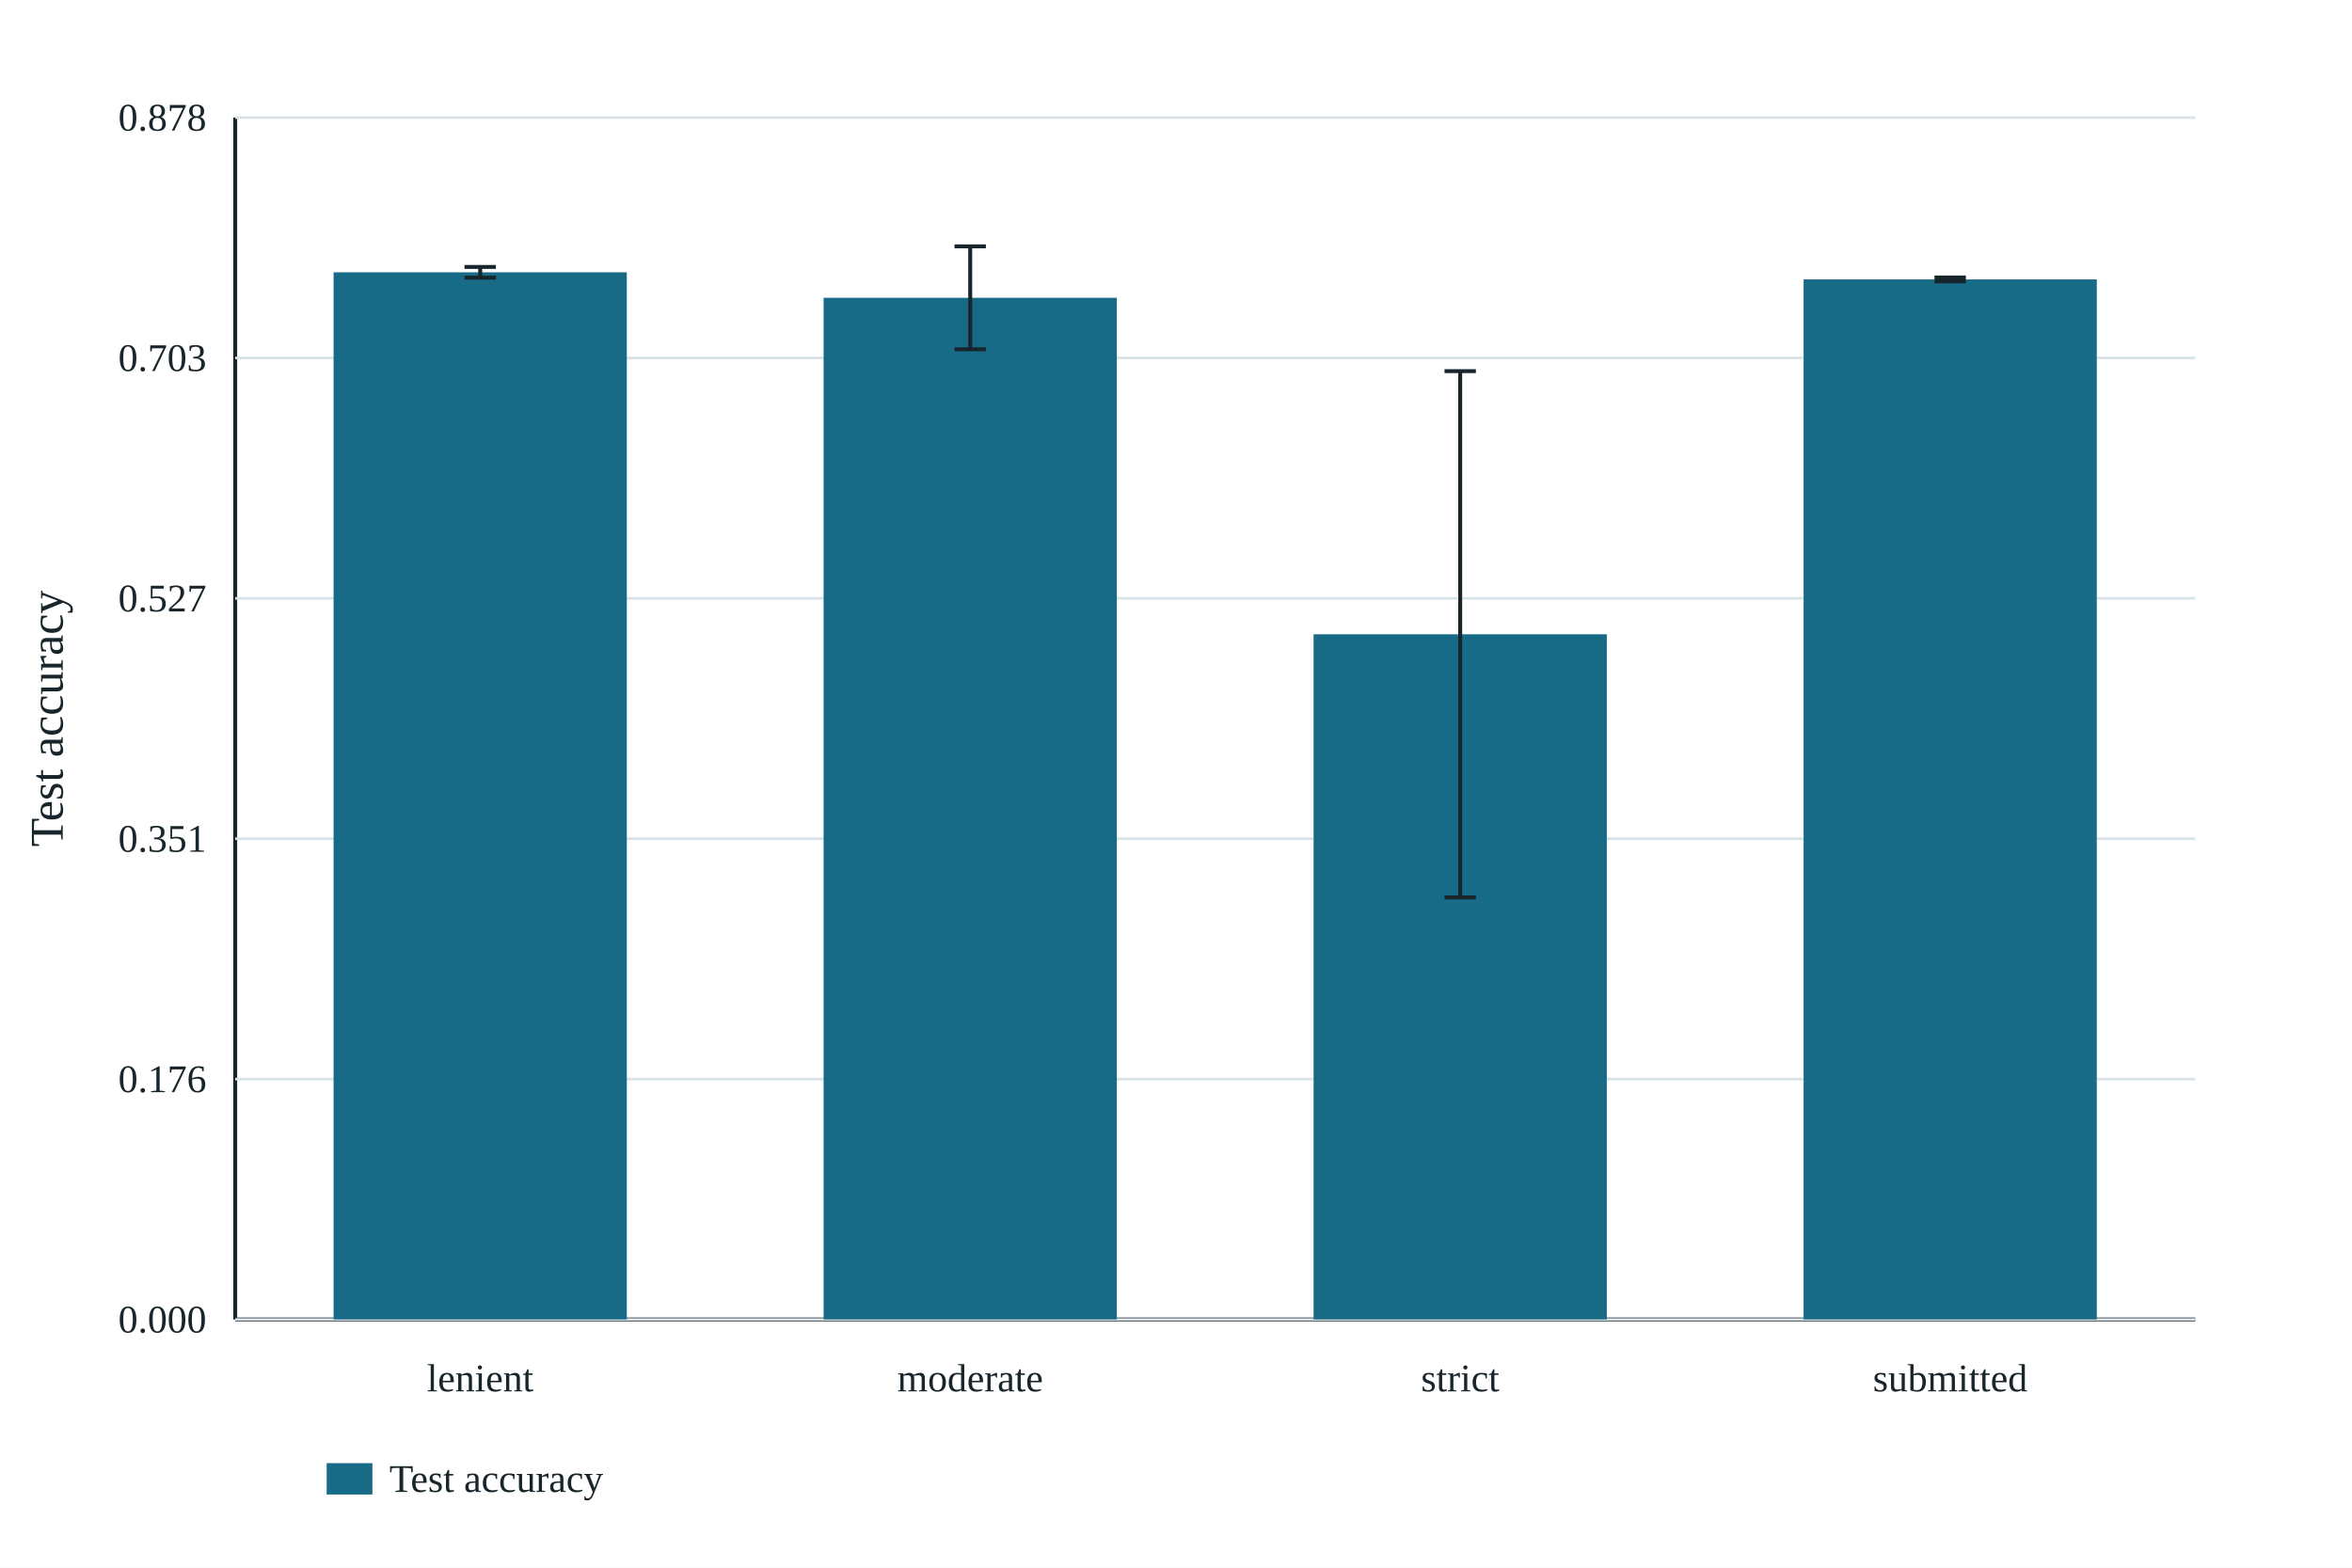
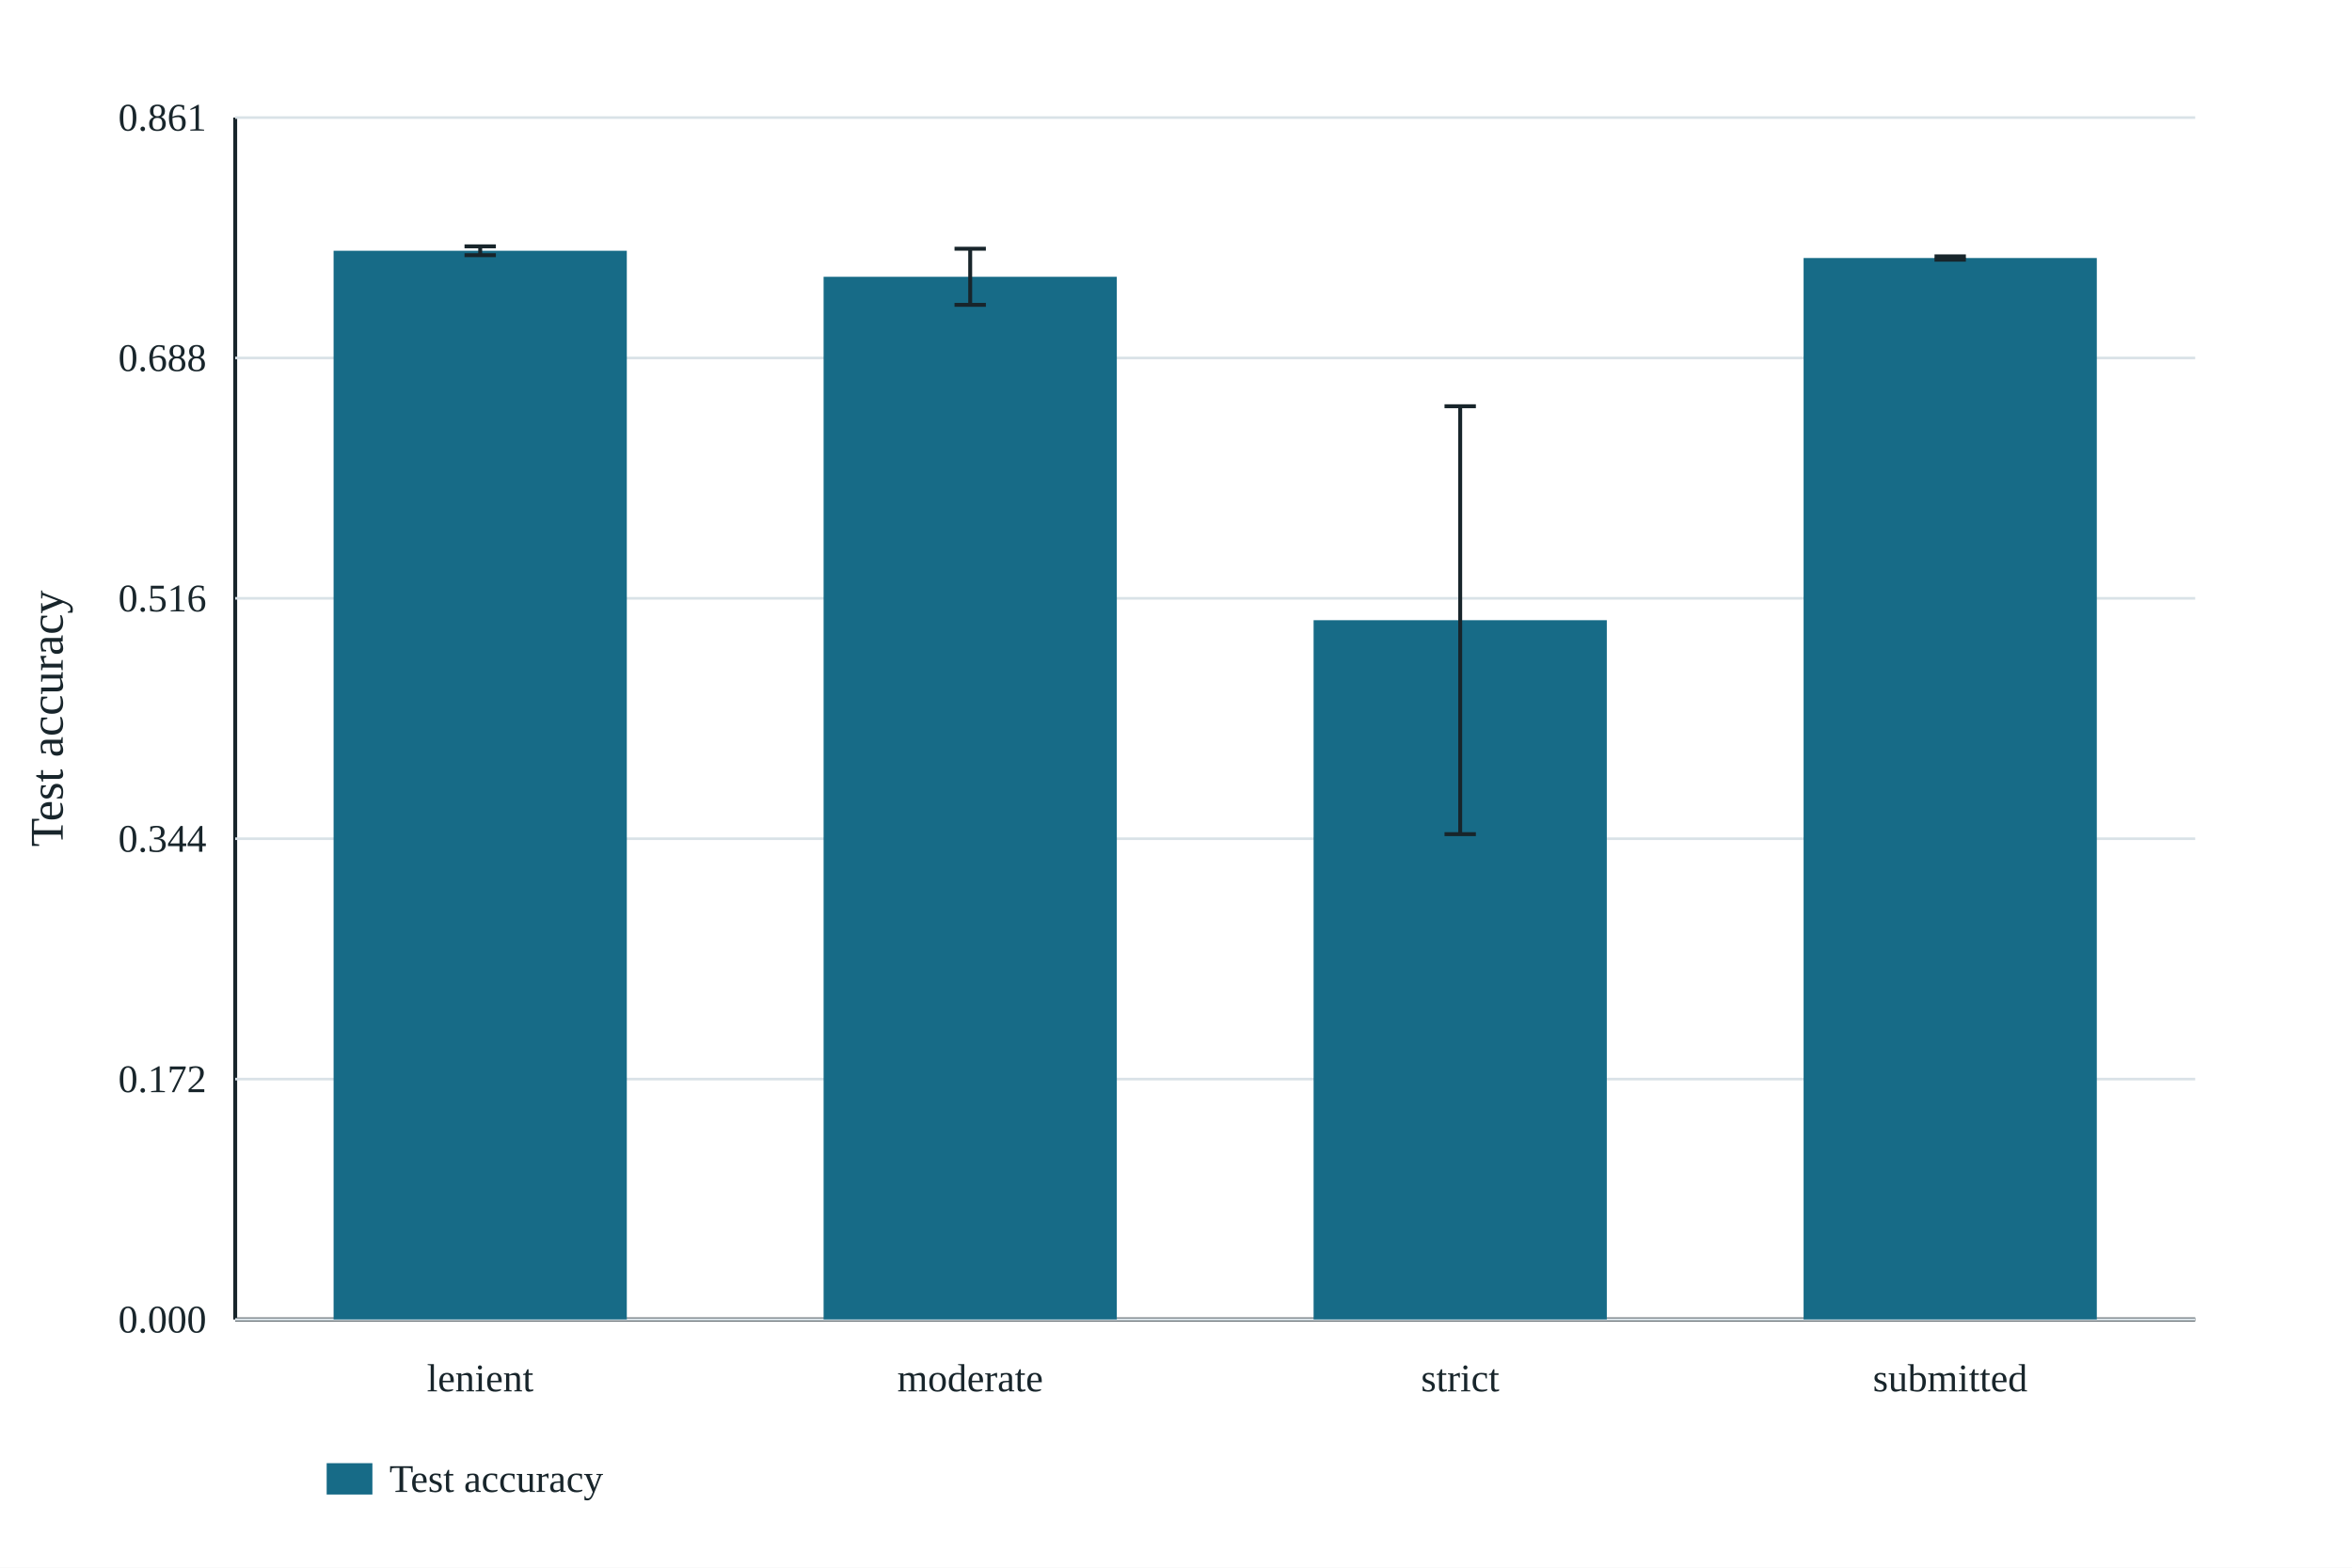
<svg xmlns="http://www.w3.org/2000/svg" width="1800" height="1200" viewBox="0 0 1800 1200">
  <rect width="100%" height="100%" fill="white" />
  <style>text{font-family:Georgia,'Times New Roman',serif;fill:#18252B}.axis{stroke:#18252B;stroke-width:3}.grid{stroke:#D9E2E7;stroke-width:2}.tick{font-size:30px}.label{font-size:36px}.legend{font-size:30px}</style>
  <line class="axis" x1="180" y1="90" x2="180" y2="1010" />
  <line class="axis" x1="180" y1="1010" x2="1680" y2="1010" />
  <line class="grid" x1="180" y1="1010.0" x2="1680" y2="1010.0" />
  <text class="tick" x="158" y="1020.0" text-anchor="end">0.000</text>
  <line class="grid" x1="180" y1="826.0" x2="1680" y2="826.0" />
-   <text class="tick" x="158" y="836.0" text-anchor="end">0.176</text>
+   <text class="tick" x="158" y="836.0" text-anchor="end">0.172</text>
  <line class="grid" x1="180" y1="642.0" x2="1680" y2="642.0" />
-   <text class="tick" x="158" y="652.0" text-anchor="end">0.351</text>
+   <text class="tick" x="158" y="652.0" text-anchor="end">0.344</text>
  <line class="grid" x1="180" y1="458.0" x2="1680" y2="458.0" />
-   <text class="tick" x="158" y="468.0" text-anchor="end">0.527</text>
+   <text class="tick" x="158" y="468.0" text-anchor="end">0.516</text>
  <line class="grid" x1="180" y1="274.0" x2="1680" y2="274.0" />
-   <text class="tick" x="158" y="284.0" text-anchor="end">0.703</text>
+   <text class="tick" x="158" y="284.0" text-anchor="end">0.688</text>
  <line class="grid" x1="180" y1="90.0" x2="1680" y2="90.0" />
-   <text class="tick" x="158" y="100.0" text-anchor="end">0.878</text>
+   <text class="tick" x="158" y="100.0" text-anchor="end">0.861</text>
  <text class="tick" x="367.5" y="1065" text-anchor="middle">lenient</text>
  <text class="tick" x="742.5" y="1065" text-anchor="middle">moderate</text>
  <text class="tick" x="1117.5" y="1065" text-anchor="middle">strict</text>
  <text class="tick" x="1492.5" y="1065" text-anchor="middle">submitted</text>
  <text class="label" transform="translate(48 550.0) rotate(-90)" text-anchor="middle">Test accuracy</text>
-   <rect x="255.3" y="208.442" width="224.4" height="801.558" fill="#176B87" />
-   <line class="axis" x1="367.5" y1="212.546" x2="367.5" y2="204.337" />
-   <line class="axis" x1="355.5" y1="212.546" x2="379.5" y2="212.546" />
-   <line class="axis" x1="355.5" y1="204.337" x2="379.5" y2="204.337" />
-   <rect x="630.3" y="227.959" width="224.4" height="782.041" fill="#176B87" />
-   <line class="axis" x1="742.5" y1="267.347" x2="742.5" y2="188.571" />
-   <line class="axis" x1="730.5" y1="267.347" x2="754.5" y2="267.347" />
-   <line class="axis" x1="730.5" y1="188.571" x2="754.5" y2="188.571" />
-   <rect x="1005.3" y="485.523" width="224.4" height="524.477" fill="#176B87" />
-   <line class="axis" x1="1117.5" y1="686.942" x2="1117.5" y2="284.104" />
-   <line class="axis" x1="1105.5" y1="686.942" x2="1129.5" y2="686.942" />
-   <line class="axis" x1="1105.5" y1="284.104" x2="1129.5" y2="284.104" />
-   <rect x="1380.3" y="213.881" width="224.4" height="796.119" fill="#176B87" />
-   <line class="axis" x1="1492.5" y1="215.353" x2="1492.5" y2="212.409" />
-   <line class="axis" x1="1480.5" y1="215.353" x2="1504.5" y2="215.353" />
-   <line class="axis" x1="1480.5" y1="212.409" x2="1504.5" y2="212.409" />
+   <rect x="255.3" y="191.951" width="224.4" height="818.049" fill="#176B87" />
+   <line class="axis" x1="367.5" y1="195.33" x2="367.5" y2="188.571" />
+   <line class="axis" x1="355.5" y1="195.33" x2="379.5" y2="195.33" />
+   <line class="axis" x1="355.5" y1="188.571" x2="379.5" y2="188.571" />
+   <rect x="630.3" y="211.87" width="224.4" height="798.13" fill="#176B87" />
+   <line class="axis" x1="742.5" y1="233.351" x2="742.5" y2="190.389" />
+   <line class="axis" x1="730.5" y1="233.351" x2="754.5" y2="233.351" />
+   <line class="axis" x1="730.5" y1="190.389" x2="754.5" y2="190.389" />
+   <rect x="1005.3" y="474.733" width="224.4" height="535.267" fill="#176B87" />
+   <line class="axis" x1="1117.5" y1="638.503" x2="1117.5" y2="310.963" />
+   <line class="axis" x1="1105.5" y1="638.503" x2="1129.5" y2="638.503" />
+   <line class="axis" x1="1105.5" y1="310.963" x2="1129.5" y2="310.963" />
+   <rect x="1380.3" y="197.502" width="224.4" height="812.498" fill="#176B87" />
+   <line class="axis" x1="1492.5" y1="198.78" x2="1492.5" y2="196.224" />
+   <line class="axis" x1="1480.5" y1="198.78" x2="1504.5" y2="198.78" />
+   <line class="axis" x1="1480.5" y1="196.224" x2="1504.5" y2="196.224" />
  <rect x="250" y="1120" width="35" height="24" fill="#176B87" />
  <text class="legend" x="298" y="1142">Test accuracy</text>
</svg>
